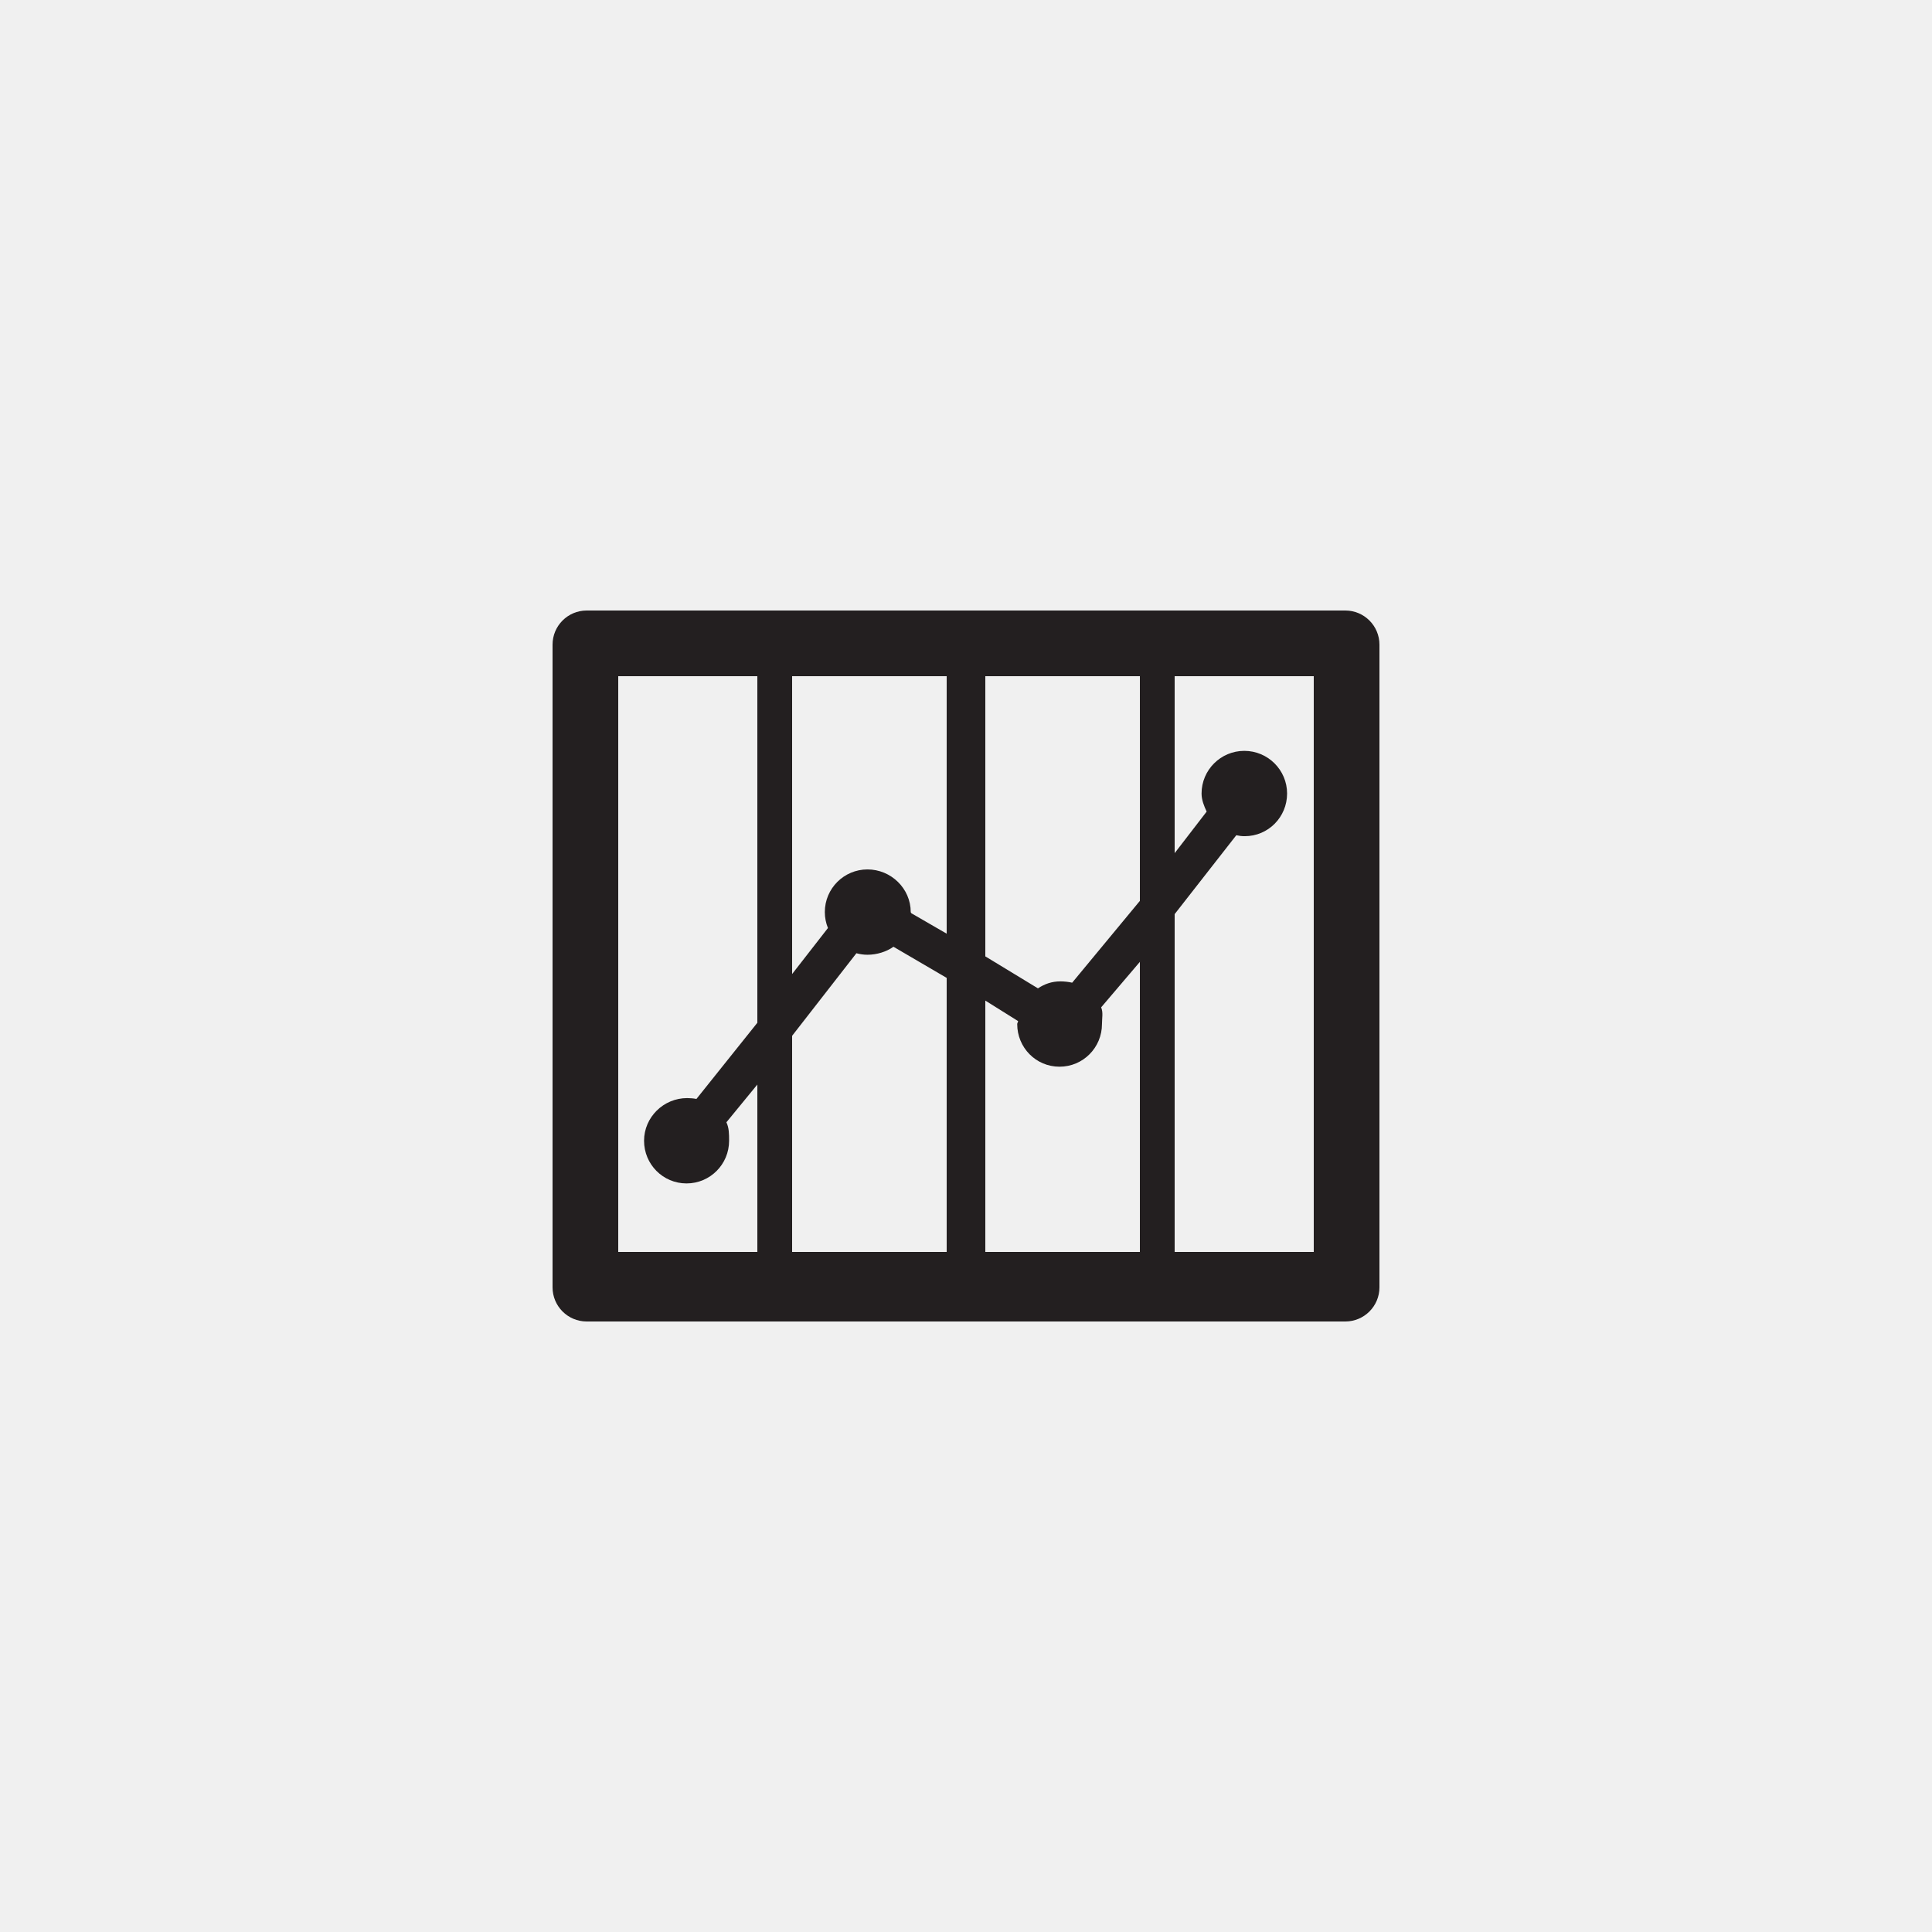
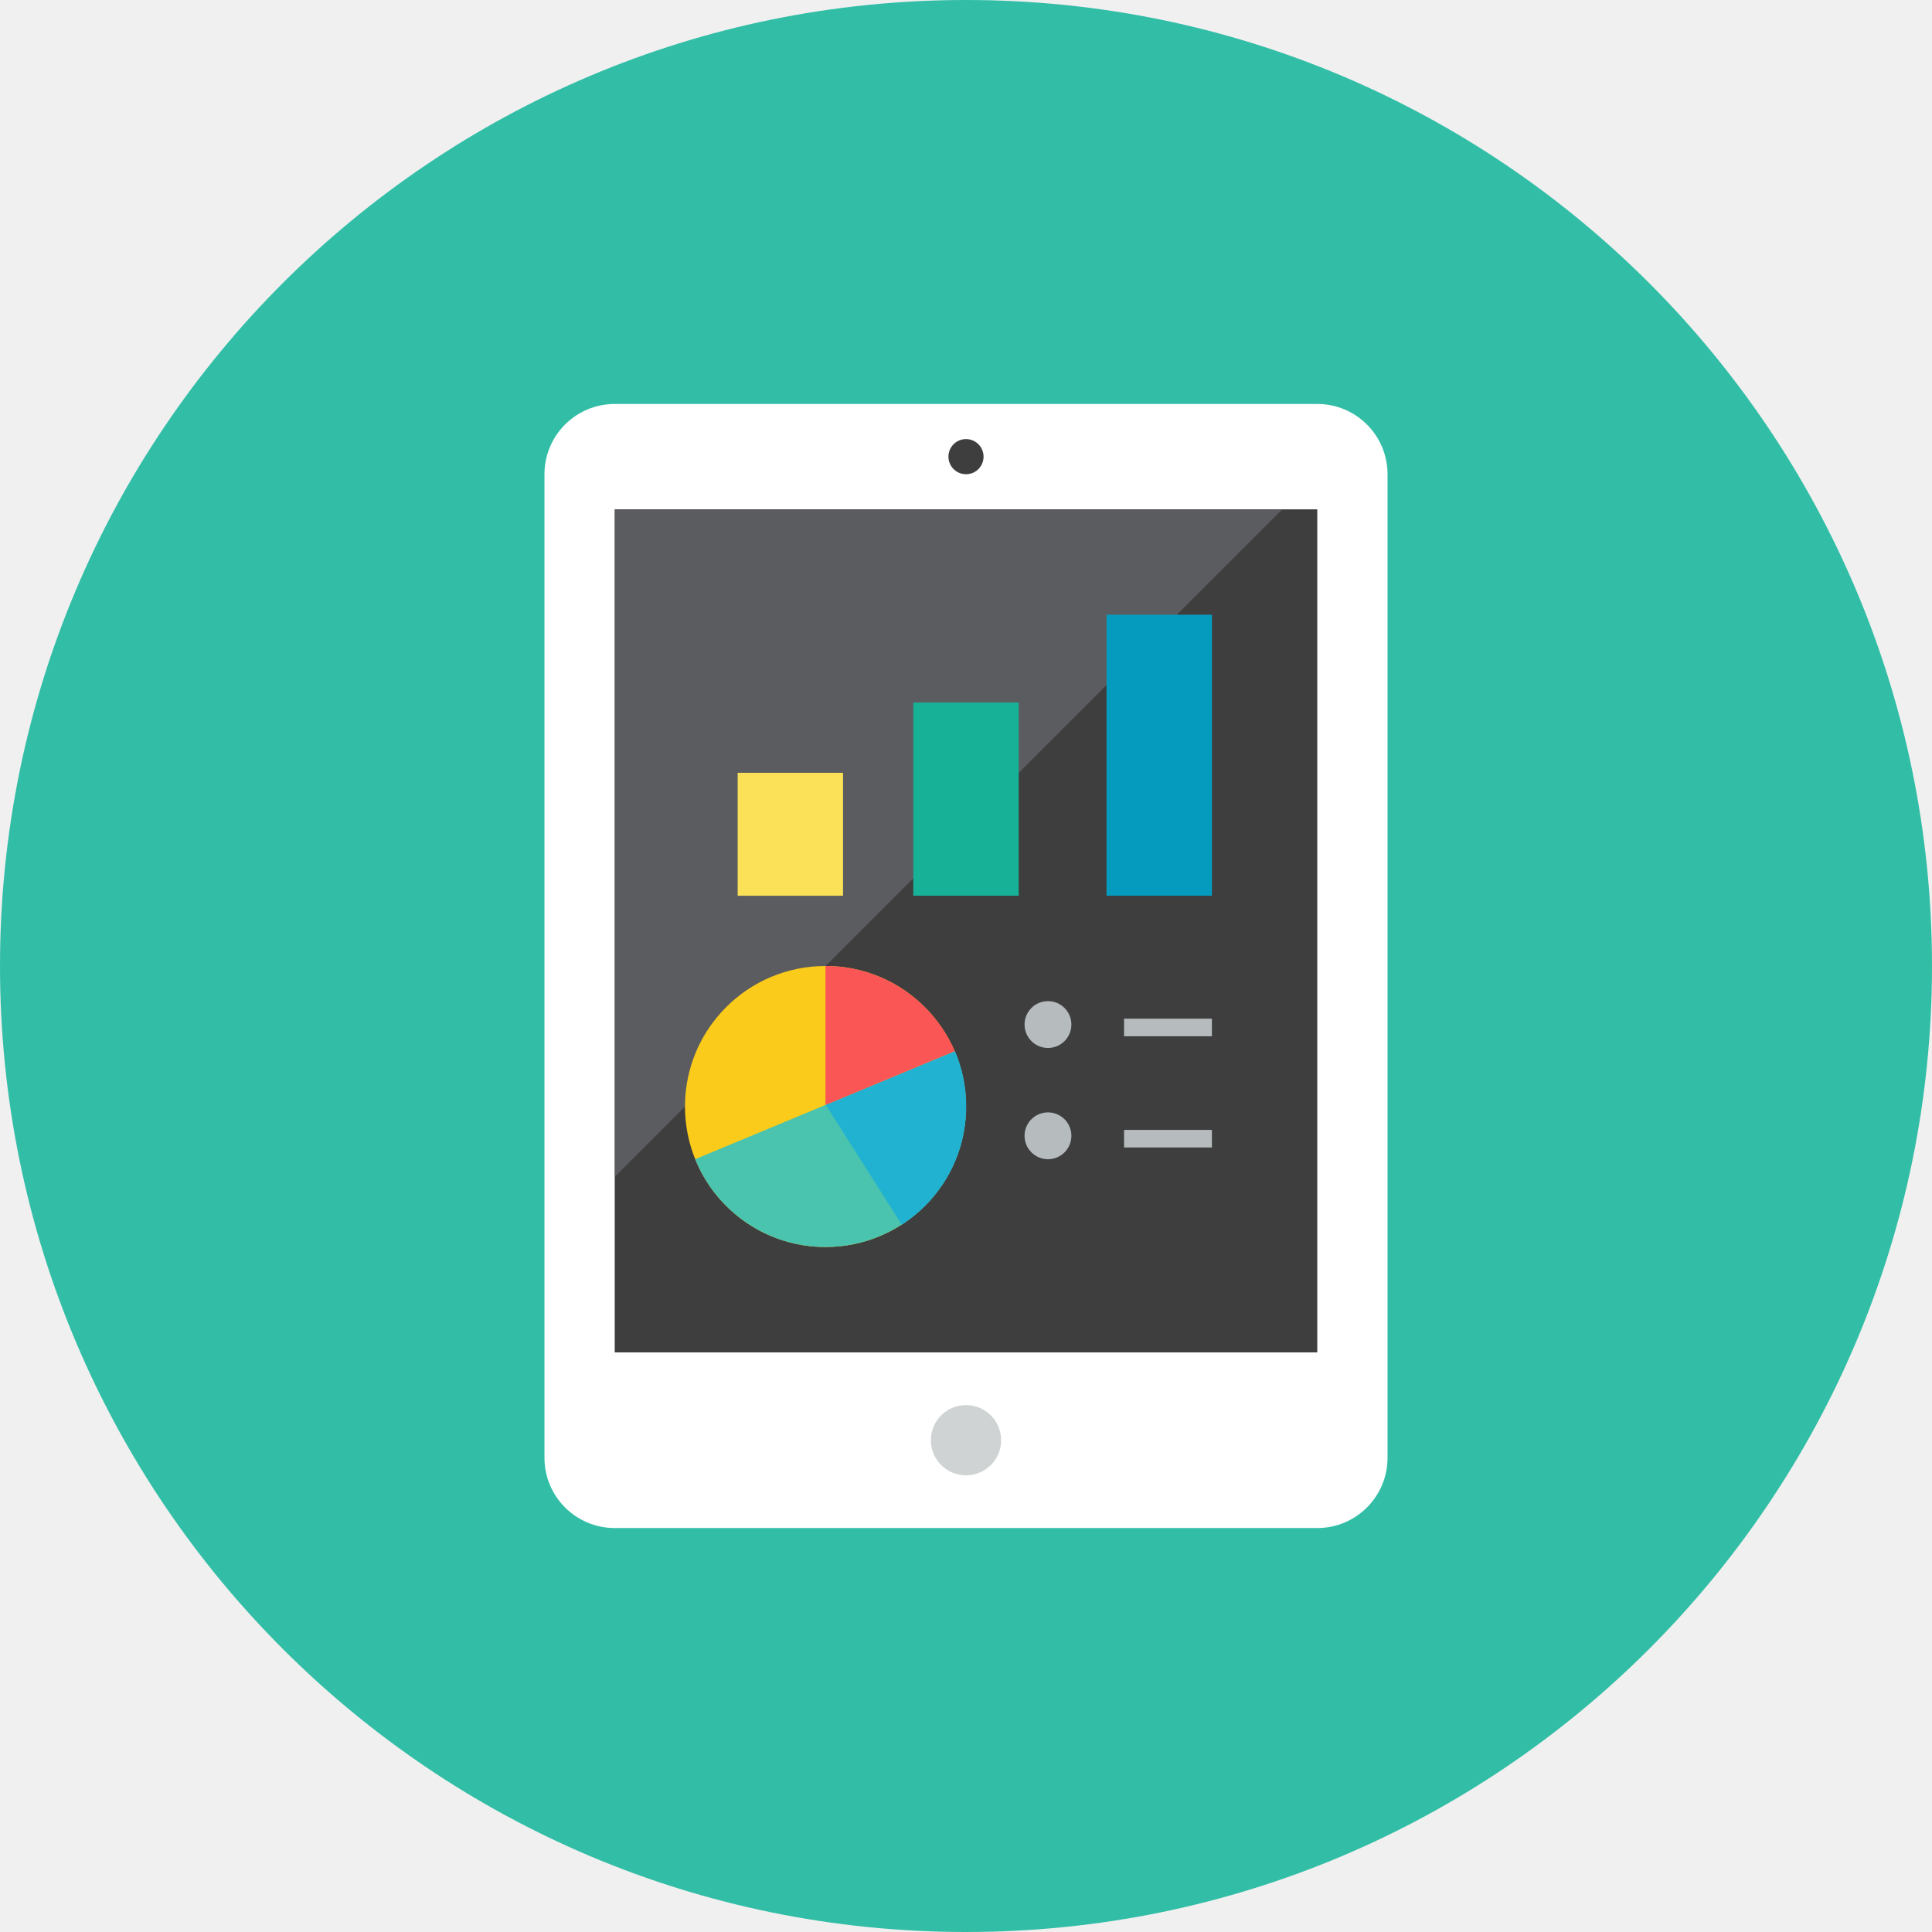
- <svg xmlns="http://www.w3.org/2000/svg" enable-background="new 0 0 500 500" height="500px" id="Layer_1" version="1.1" viewBox="0 0 500 500" width="500px" xml:space="preserve">
-   <g>
-     <path d="M357,166.839c0-4.882-3.957-8.839-8.839-8.839H151.839c-4.882,0-8.839,3.957-8.839,8.839v166.322    c0,4.882,3.957,8.839,8.839,8.839h196.322c4.882,0,8.839-3.957,8.839-8.839V166.839z M224.505,225.006    c-6.098,0-11.042,4.943-11.042,11.042c0,1.459,0.293,2.848,0.808,4.123L205,252.081V175h40v66.635l-9.168-5.303    c0.002-0.095-0.136-0.188-0.136-0.284C235.696,229.95,230.603,225.006,224.505,225.006z M221.635,246.698    c0.918,0.247,1.876,0.391,2.871,0.391c2.397,0,4.909-0.772,6.719-2.07L245,253.078V324h-40v-55.934L221.635,246.698z M255,258.952    l8.487,5.309c-0.017,0.252-0.233,0.503-0.233,0.759c0,6.098,4.846,11.042,10.944,11.042c6.098,0,10.993-4.943,10.993-11.042    c0-1.533,0.349-2.992-0.215-4.319L295,248.926V324h-40V258.952z M277.476,254.322c-0.862-0.216-2.103-0.344-3.033-0.344    c-2.232,0-4.087,0.667-5.824,1.806L255,247.508V175h40v58.145L277.476,254.322z M160,175h36v89.694l-15.763,19.712    c-0.712-0.144-1.655-0.221-2.41-0.221c-6.098,0-11.145,4.943-11.145,11.042c0,6.098,4.892,11.042,10.99,11.042    c6.098,0,11.016-4.943,11.016-11.042c0-1.714,0-3.329-0.697-4.777l8.01-9.771V324h-36V175z M340,324h-36v-87.426l15.954-20.414    c0.745,0.159,1.379,0.246,2.172,0.246c6.098,0,10.972-4.943,10.972-11.042c0-6.098-4.978-11.042-11.076-11.042    c-6.098,0-11.059,4.943-11.059,11.042c0,1.674,0.651,3.255,1.318,4.677L304,220.793V175h36V324z" fill="#231F20" />
+ <svg xmlns="http://www.w3.org/2000/svg" height="110px" style="enable-background:new 0 0 110 110;" version="1.0" viewBox="0 0 110 110" width="110px" xml:space="preserve">
+   <g id="Artboard" />
+   <g id="Multicolor">
+     <circle cx="55" cy="55" r="55" style="fill:#32BEA6;" />
+     <g>
+       <path d="M79,27c0-2.209-1.791-4-4-4H35c-2.209,0-4,1.791-4,4v56c0,2.209,1.791,4,4,4h40    c2.209,0,4-1.791,4-4V27z" style="fill:#FFFFFF;" />
+       <rect height="48" style="fill:#3E3E3F;" width="40" x="35" y="29" />
+       <circle cx="55" cy="82" r="2" style="fill:#CFD3D4;" />
+       <g>
+         <circle cx="59.667" cy="58.333" r="1.333" style="fill:#B6BCBD;" />
+         <rect height="1" style="fill:#B6BCBD;" width="5" x="64" y="58" />
+       </g>
+       <g>
+         <circle cx="59.667" cy="64.667" r="1.333" style="fill:#B6BCBD;" />
+         <rect height="1" style="fill:#B6BCBD;" width="5" x="64" y="64.333" />
+       </g>
+       <circle cx="55" cy="26" r="1" style="fill:#3E3E3F;" />
+       <polygon points="35.009,67 73,29.009 35.009,29.009   " style="fill:#5B5C5F;" />
+       <rect height="7" style="fill:#FBE158;" width="6" x="42" y="44" />
+       <rect height="11" style="fill:#17B198;" width="6" x="52" y="40" />
+       <rect height="16" style="fill:#059BBF;" width="6" x="63" y="35" />
+       <g>
+         <circle cx="47" cy="63" r="8" style="fill:#FACB1B;" />
+         <path d="M55,63c0,4.42-3.58,8-8,8c-3.36,0-6.233-2.067-7.42-5l14.78-6.153C54.773,60.813,55,61.88,55,63z" style="fill:#4AC3AF;" />
+         <path d="M55.013,63.003c0,2.82-1.46,5.3-3.667,6.727l-4.327-6.82l7.353-3.06     C54.786,60.817,55.013,61.883,55.013,63.003z" style="fill:#21B2D1;" />
+         <path d="M54.36,59.847L47,62.913V55C50.3,55,53.133,57,54.36,59.847z" style="fill:#FA5655;" />
+       </g>
+     </g>
  </g>
</svg>
